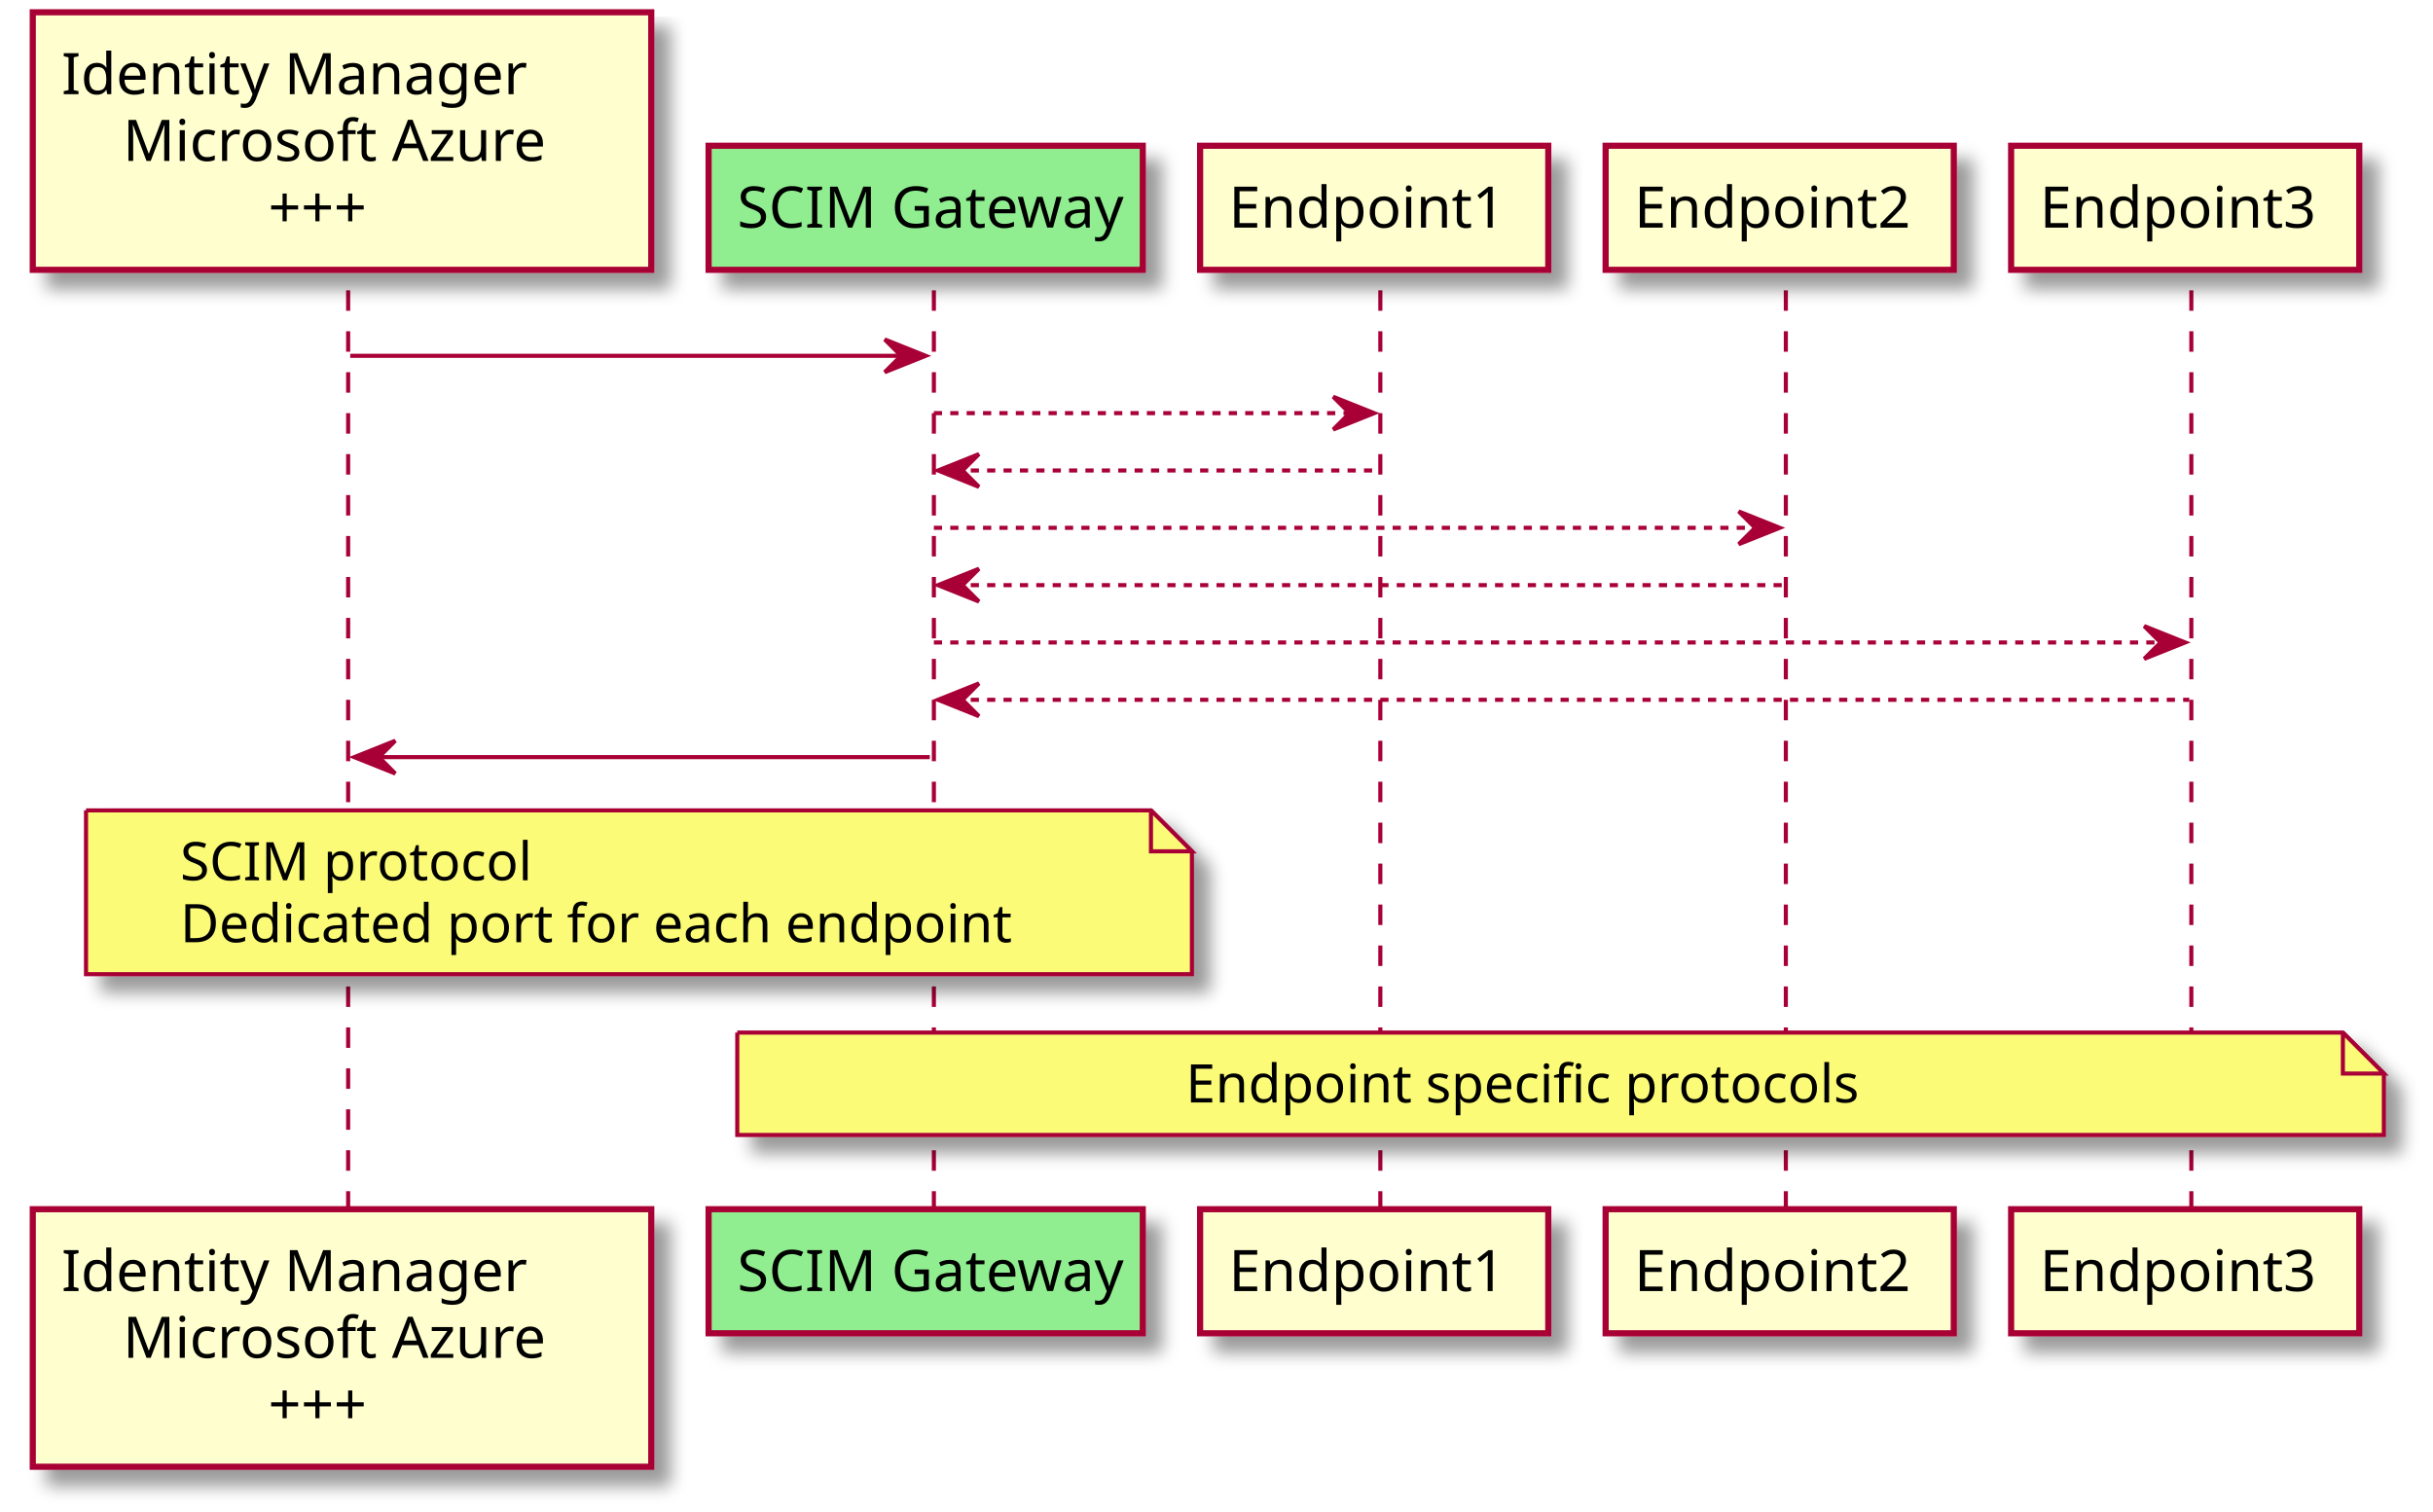
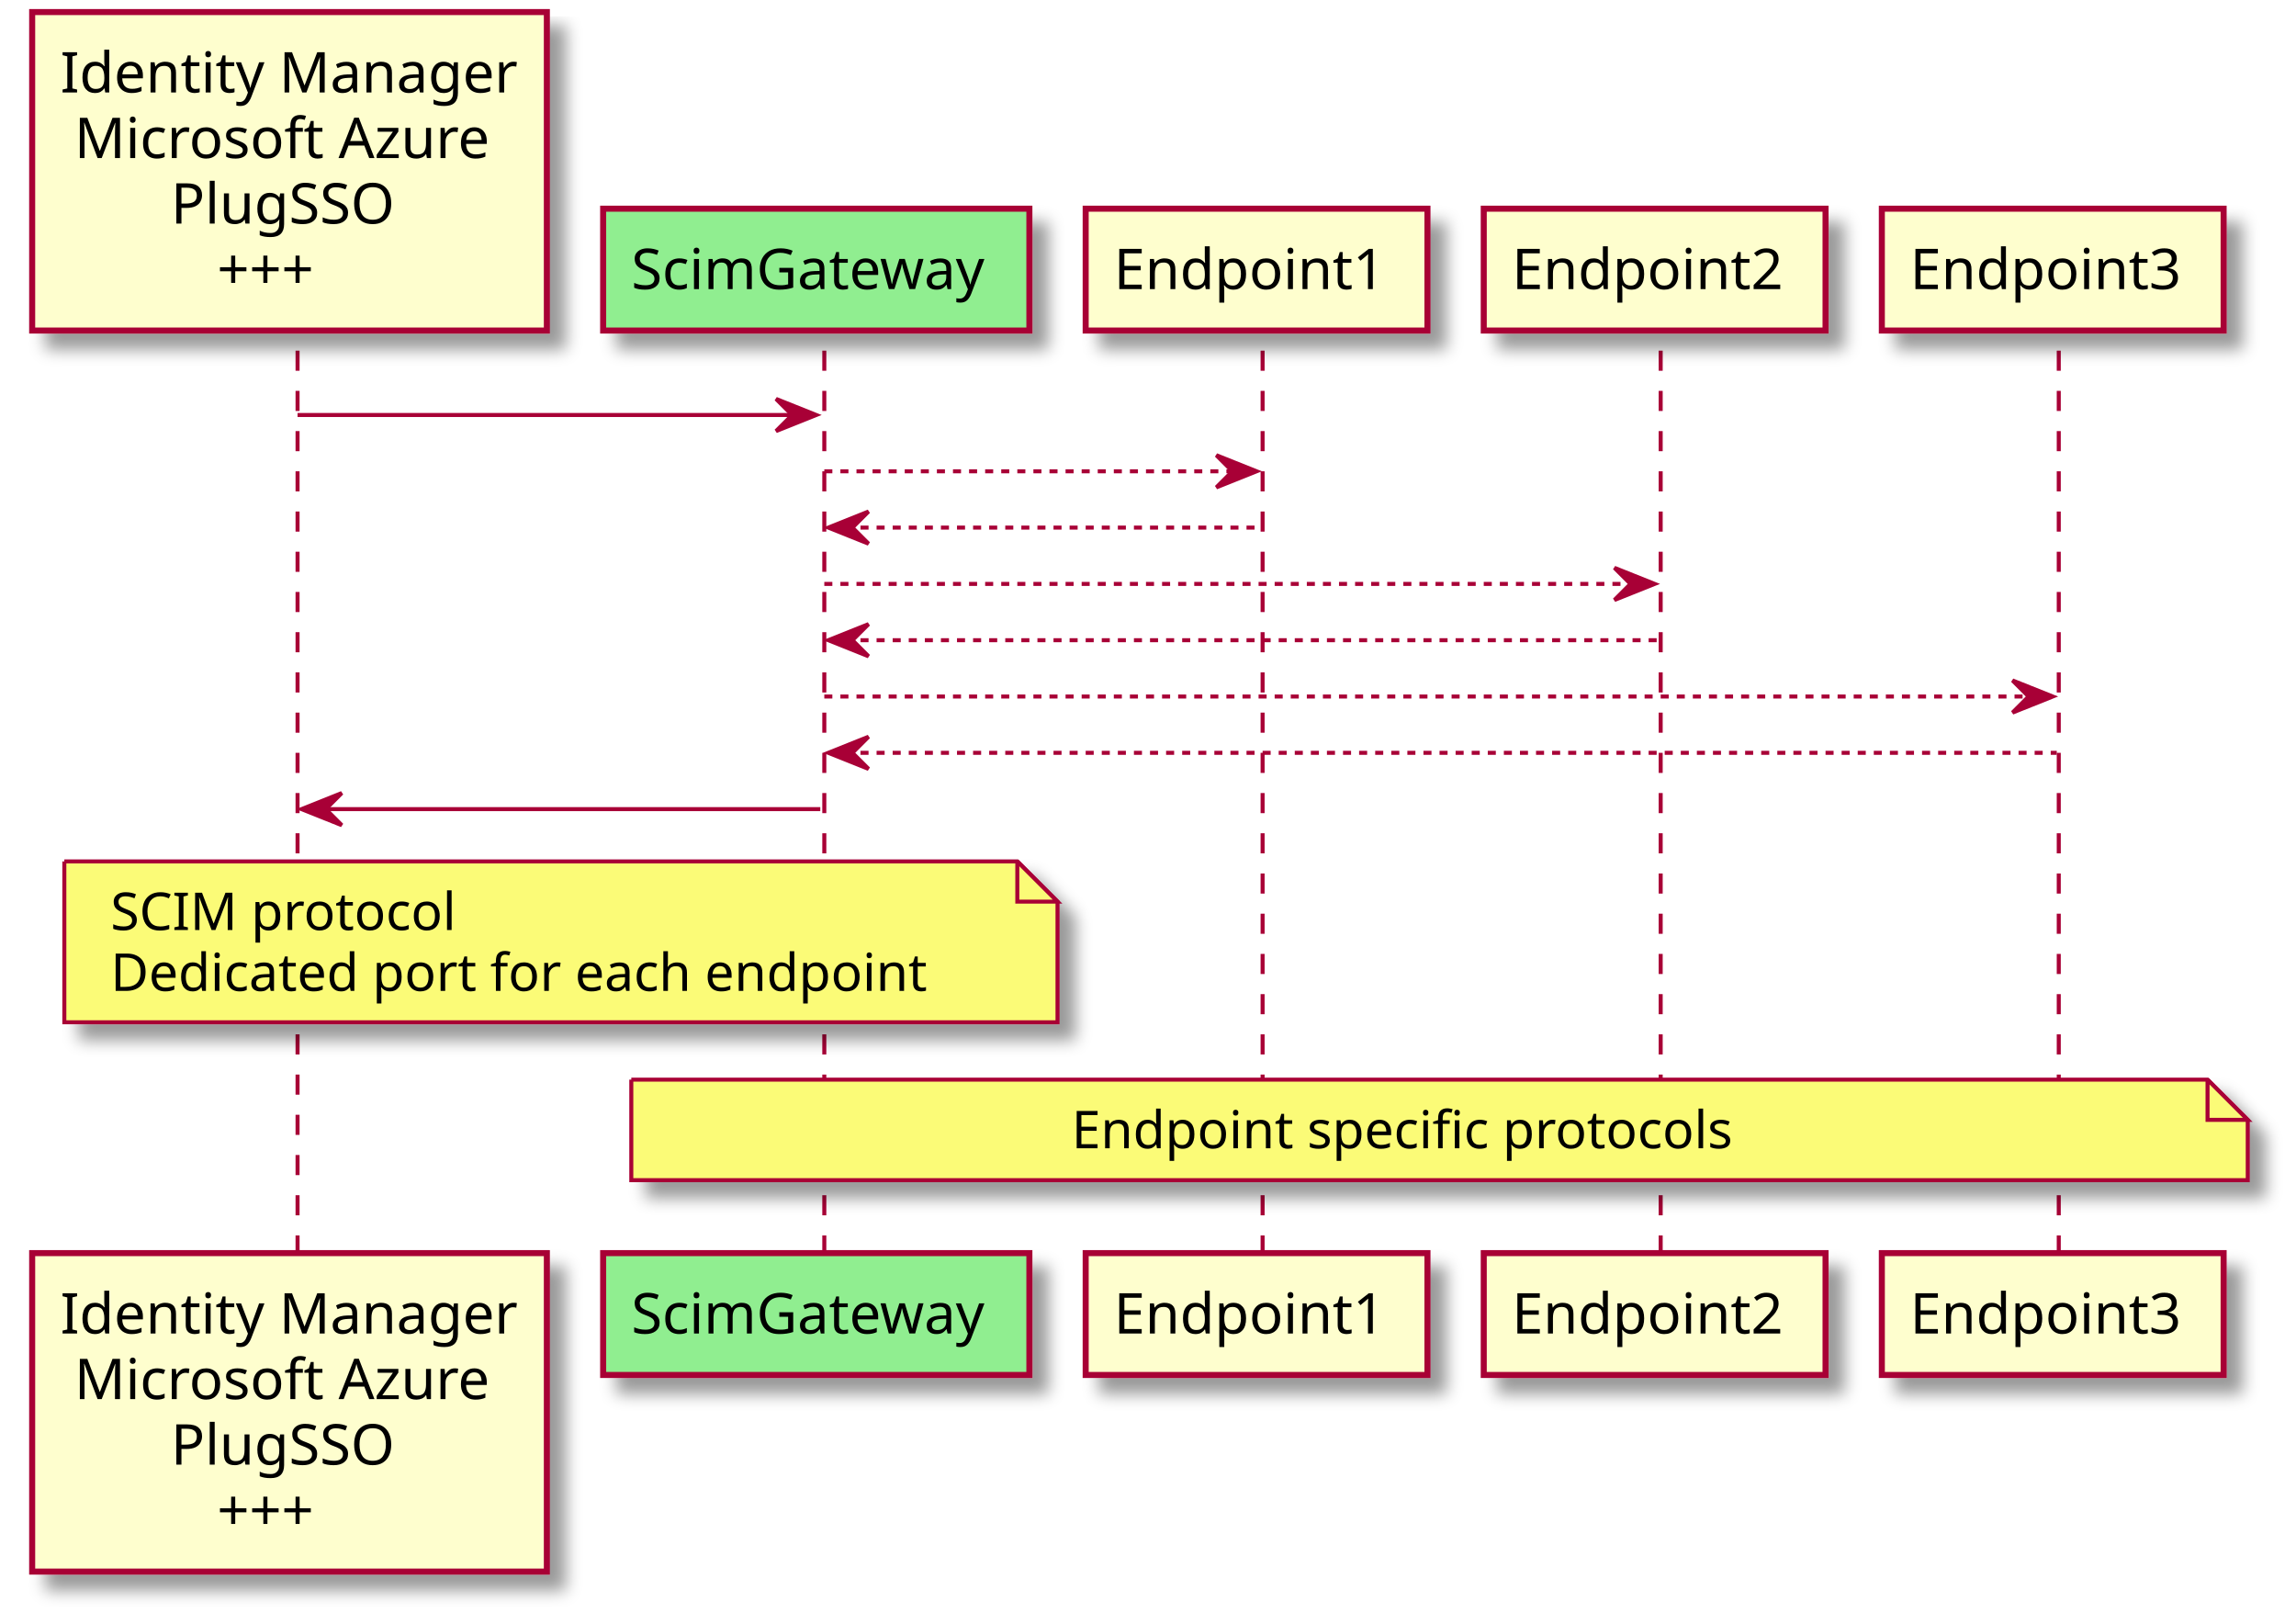
- <svg xmlns="http://www.w3.org/2000/svg" contentScriptType="application/ecmascript" contentStyleType="text/css" height="369px" preserveAspectRatio="none" style="width:594px;height:369px;" version="1.1" viewBox="0 0 594 369" width="594px" zoomAndPan="magnify">
+ <svg xmlns="http://www.w3.org/2000/svg" contentScriptType="application/ecmascript" contentStyleType="text/css" height="401px" preserveAspectRatio="none" style="width:571px;height:401px;" version="1.1" viewBox="0 0 571 401" width="571px" zoomAndPan="magnify">
  <defs>
-     <filter height="300%" id="f1ka0zupirans4" width="300%" x="-1" y="-1">
+     <filter height="300%" id="faq59brm9aqr1" width="300%" x="-1" y="-1">
      <feGaussianBlur result="blurOut" stdDeviation="2.0" />
      <feColorMatrix in="blurOut" result="blurOut2" type="matrix" values="0 0 0 0 0 0 0 0 0 0 0 0 0 0 0 0 0 0 .4 0" />
      <feOffset dx="4.0" dy="4.0" in="blurOut2" result="blurOut3" />
      <feBlend in="SourceGraphic" in2="blurOut3" mode="normal" />
    </filter>
  </defs>
  <g>
-     <line style="stroke: #A80036; stroke-width: 1.0; stroke-dasharray: 5.0,5.0;" x1="85" x2="85" y1="70.891" y2="296.289" />
-     <line style="stroke: #A80036; stroke-width: 1.0; stroke-dasharray: 5.0,5.0;" x1="228" x2="228" y1="70.891" y2="296.289" />
-     <line style="stroke: #A80036; stroke-width: 1.0; stroke-dasharray: 5.0,5.0;" x1="337" x2="337" y1="70.891" y2="296.289" />
-     <line style="stroke: #A80036; stroke-width: 1.0; stroke-dasharray: 5.0,5.0;" x1="436" x2="436" y1="70.891" y2="296.289" />
-     <line style="stroke: #A80036; stroke-width: 1.0; stroke-dasharray: 5.0,5.0;" x1="535" x2="535" y1="70.891" y2="296.289" />
-     <rect fill="#FEFECE" filter="url(#f1ka0zupirans4)" height="62.891" style="stroke: #A80036; stroke-width: 1.5;" width="151" x="8" y="3" />
-     <text fill="#000000" font-family="sans-serif" font-size="14" lengthAdjust="spacingAndGlyphs" textLength="137" x="15" y="22.995">Identity Manager</text>
-     <text fill="#000000" font-family="sans-serif" font-size="14" lengthAdjust="spacingAndGlyphs" textLength="107" x="30" y="39.292">Microsoft Azure</text>
-     <text fill="#000000" font-family="sans-serif" font-size="14" lengthAdjust="spacingAndGlyphs" textLength="36" x="65.5" y="55.589">+++</text>
-     <rect fill="#FEFECE" filter="url(#f1ka0zupirans4)" height="62.891" style="stroke: #A80036; stroke-width: 1.5;" width="151" x="8" y="295.289" />
-     <text fill="#000000" font-family="sans-serif" font-size="14" lengthAdjust="spacingAndGlyphs" textLength="137" x="15" y="315.284">Identity Manager</text>
-     <text fill="#000000" font-family="sans-serif" font-size="14" lengthAdjust="spacingAndGlyphs" textLength="107" x="30" y="331.581">Microsoft Azure</text>
-     <text fill="#000000" font-family="sans-serif" font-size="14" lengthAdjust="spacingAndGlyphs" textLength="36" x="65.5" y="347.878">+++</text>
-     <rect fill="#90EE90" filter="url(#f1ka0zupirans4)" height="30.297" style="stroke: #A80036; stroke-width: 1.5;" width="106" x="173" y="35.594" />
-     <text fill="#000000" font-family="sans-serif" font-size="14" lengthAdjust="spacingAndGlyphs" textLength="92" x="180" y="55.589">SCIM Gateway</text>
-     <rect fill="#90EE90" filter="url(#f1ka0zupirans4)" height="30.297" style="stroke: #A80036; stroke-width: 1.5;" width="106" x="173" y="295.289" />
-     <text fill="#000000" font-family="sans-serif" font-size="14" lengthAdjust="spacingAndGlyphs" textLength="92" x="180" y="315.284">SCIM Gateway</text>
-     <rect fill="#FEFECE" filter="url(#f1ka0zupirans4)" height="30.297" style="stroke: #A80036; stroke-width: 1.5;" width="85" x="293" y="35.594" />
-     <text fill="#000000" font-family="sans-serif" font-size="14" lengthAdjust="spacingAndGlyphs" textLength="71" x="300" y="55.589">Endpoint1</text>
-     <rect fill="#FEFECE" filter="url(#f1ka0zupirans4)" height="30.297" style="stroke: #A80036; stroke-width: 1.5;" width="85" x="293" y="295.289" />
-     <text fill="#000000" font-family="sans-serif" font-size="14" lengthAdjust="spacingAndGlyphs" textLength="71" x="300" y="315.284">Endpoint1</text>
-     <rect fill="#FEFECE" filter="url(#f1ka0zupirans4)" height="30.297" style="stroke: #A80036; stroke-width: 1.5;" width="85" x="392" y="35.594" />
-     <text fill="#000000" font-family="sans-serif" font-size="14" lengthAdjust="spacingAndGlyphs" textLength="71" x="399" y="55.589">Endpoint2</text>
-     <rect fill="#FEFECE" filter="url(#f1ka0zupirans4)" height="30.297" style="stroke: #A80036; stroke-width: 1.5;" width="85" x="392" y="295.289" />
-     <text fill="#000000" font-family="sans-serif" font-size="14" lengthAdjust="spacingAndGlyphs" textLength="71" x="399" y="315.284">Endpoint2</text>
-     <rect fill="#FEFECE" filter="url(#f1ka0zupirans4)" height="30.297" style="stroke: #A80036; stroke-width: 1.5;" width="85" x="491" y="35.594" />
-     <text fill="#000000" font-family="sans-serif" font-size="14" lengthAdjust="spacingAndGlyphs" textLength="71" x="498" y="55.589">Endpoint3</text>
-     <rect fill="#FEFECE" filter="url(#f1ka0zupirans4)" height="30.297" style="stroke: #A80036; stroke-width: 1.5;" width="85" x="491" y="295.289" />
-     <text fill="#000000" font-family="sans-serif" font-size="14" lengthAdjust="spacingAndGlyphs" textLength="71" x="498" y="315.284">Endpoint3</text>
-     <polygon fill="#A80036" points="216,82.891,226,86.891,216,90.891,220,86.891" style="stroke: #A80036; stroke-width: 1.0;" />
-     <line style="stroke: #A80036; stroke-width: 1.0;" x1="85.5" x2="222" y1="86.891" y2="86.891" />
-     <polygon fill="#A80036" points="325.5,96.891,335.5,100.891,325.5,104.891,329.5,100.891" style="stroke: #A80036; stroke-width: 1.0;" />
-     <line style="stroke: #A80036; stroke-width: 1.0; stroke-dasharray: 2.0,2.0;" x1="228" x2="331.5" y1="100.891" y2="100.891" />
-     <polygon fill="#A80036" points="239,110.891,229,114.891,239,118.891,235,114.891" style="stroke: #A80036; stroke-width: 1.0;" />
-     <line style="stroke: #A80036; stroke-width: 1.0; stroke-dasharray: 2.0,2.0;" x1="233" x2="336.5" y1="114.891" y2="114.891" />
-     <polygon fill="#A80036" points="424.5,124.891,434.5,128.891,424.5,132.891,428.5,128.891" style="stroke: #A80036; stroke-width: 1.0;" />
-     <line style="stroke: #A80036; stroke-width: 1.0; stroke-dasharray: 2.0,2.0;" x1="228" x2="430.5" y1="128.891" y2="128.891" />
-     <polygon fill="#A80036" points="239,138.891,229,142.891,239,146.891,235,142.891" style="stroke: #A80036; stroke-width: 1.0;" />
-     <line style="stroke: #A80036; stroke-width: 1.0; stroke-dasharray: 2.0,2.0;" x1="233" x2="435.5" y1="142.891" y2="142.891" />
-     <polygon fill="#A80036" points="523.5,152.891,533.5,156.891,523.5,160.891,527.5,156.891" style="stroke: #A80036; stroke-width: 1.0;" />
-     <line style="stroke: #A80036; stroke-width: 1.0; stroke-dasharray: 2.0,2.0;" x1="228" x2="529.5" y1="156.891" y2="156.891" />
-     <polygon fill="#A80036" points="239,166.891,229,170.891,239,174.891,235,170.891" style="stroke: #A80036; stroke-width: 1.0;" />
-     <line style="stroke: #A80036; stroke-width: 1.0; stroke-dasharray: 2.0,2.0;" x1="233" x2="534.5" y1="170.891" y2="170.891" />
-     <polygon fill="#A80036" points="96.5,180.891,86.5,184.891,96.5,188.891,92.5,184.891" style="stroke: #A80036; stroke-width: 1.0;" />
-     <line style="stroke: #A80036; stroke-width: 1.0;" x1="90.5" x2="227" y1="184.891" y2="184.891" />
-     <path d="M21,197.891 L21,237.891 L291,237.891 L291,207.891 L281,197.891 L21,197.891 " fill="#FBFB77" filter="url(#f1ka0zupirans4)" style="stroke: #A80036; stroke-width: 1.0;" />
-     <path d="M281,197.891 L281,207.891 L291,207.891 L281,197.891 " fill="#FBFB77" style="stroke: #A80036; stroke-width: 1.0;" />
-     <text fill="#000000" font-family="sans-serif" font-size="13" lengthAdjust="spacingAndGlyphs" textLength="88" x="44" y="214.958">SCIM protocol</text>
-     <text fill="#000000" font-family="sans-serif" font-size="13" lengthAdjust="spacingAndGlyphs" textLength="211" x="44" y="230.09">Dedicated port for each endpoint</text>
-     <path d="M180,252.156 L180,277.156 L582,277.156 L582,262.156 L572,252.156 L180,252.156 " fill="#FBFB77" filter="url(#f1ka0zupirans4)" style="stroke: #A80036; stroke-width: 1.0;" />
-     <path d="M572,252.156 L572,262.156 L582,262.156 L572,252.156 " fill="#FBFB77" style="stroke: #A80036; stroke-width: 1.0;" />
-     <text fill="#000000" font-family="sans-serif" font-size="13" lengthAdjust="spacingAndGlyphs" textLength="170" x="289.5" y="269.223">Endpoint specific protocols</text>
+     <line style="stroke: #A80036; stroke-width: 1.0; stroke-dasharray: 5.0,5.0;" x1="74" x2="74" y1="87.188" y2="312.586" />
+     <line style="stroke: #A80036; stroke-width: 1.0; stroke-dasharray: 5.0,5.0;" x1="205" x2="205" y1="87.188" y2="312.586" />
+     <line style="stroke: #A80036; stroke-width: 1.0; stroke-dasharray: 5.0,5.0;" x1="314" x2="314" y1="87.188" y2="312.586" />
+     <line style="stroke: #A80036; stroke-width: 1.0; stroke-dasharray: 5.0,5.0;" x1="413" x2="413" y1="87.188" y2="312.586" />
+     <line style="stroke: #A80036; stroke-width: 1.0; stroke-dasharray: 5.0,5.0;" x1="512" x2="512" y1="87.188" y2="312.586" />
+     <rect fill="#FEFECE" filter="url(#faq59brm9aqr1)" height="79.188" style="stroke: #A80036; stroke-width: 1.5;" width="128" x="8" y="3" />
+     <text fill="#000000" font-family="sans-serif" font-size="14" lengthAdjust="spacingAndGlyphs" textLength="114" x="15" y="22.995">Identity Manager</text>
+     <text fill="#000000" font-family="sans-serif" font-size="14" lengthAdjust="spacingAndGlyphs" textLength="107" x="18.5" y="39.292">Microsoft Azure</text>
+     <text fill="#000000" font-family="sans-serif" font-size="14" lengthAdjust="spacingAndGlyphs" textLength="59" x="42.5" y="55.589">PlugSSO</text>
+     <text fill="#000000" font-family="sans-serif" font-size="14" lengthAdjust="spacingAndGlyphs" textLength="36" x="54" y="71.886">+++</text>
+     <rect fill="#FEFECE" filter="url(#faq59brm9aqr1)" height="79.188" style="stroke: #A80036; stroke-width: 1.5;" width="128" x="8" y="311.586" />
+     <text fill="#000000" font-family="sans-serif" font-size="14" lengthAdjust="spacingAndGlyphs" textLength="114" x="15" y="331.581">Identity Manager</text>
+     <text fill="#000000" font-family="sans-serif" font-size="14" lengthAdjust="spacingAndGlyphs" textLength="107" x="18.5" y="347.878">Microsoft Azure</text>
+     <text fill="#000000" font-family="sans-serif" font-size="14" lengthAdjust="spacingAndGlyphs" textLength="59" x="42.5" y="364.175">PlugSSO</text>
+     <text fill="#000000" font-family="sans-serif" font-size="14" lengthAdjust="spacingAndGlyphs" textLength="36" x="54" y="380.472">+++</text>
+     <rect fill="#90EE90" filter="url(#faq59brm9aqr1)" height="30.297" style="stroke: #A80036; stroke-width: 1.5;" width="106" x="150" y="51.891" />
+     <text fill="#000000" font-family="sans-serif" font-size="14" lengthAdjust="spacingAndGlyphs" textLength="92" x="157" y="71.886">ScimGateway</text>
+     <rect fill="#90EE90" filter="url(#faq59brm9aqr1)" height="30.297" style="stroke: #A80036; stroke-width: 1.5;" width="106" x="150" y="311.586" />
+     <text fill="#000000" font-family="sans-serif" font-size="14" lengthAdjust="spacingAndGlyphs" textLength="92" x="157" y="331.581">ScimGateway</text>
+     <rect fill="#FEFECE" filter="url(#faq59brm9aqr1)" height="30.297" style="stroke: #A80036; stroke-width: 1.5;" width="85" x="270" y="51.891" />
+     <text fill="#000000" font-family="sans-serif" font-size="14" lengthAdjust="spacingAndGlyphs" textLength="71" x="277" y="71.886">Endpoint1</text>
+     <rect fill="#FEFECE" filter="url(#faq59brm9aqr1)" height="30.297" style="stroke: #A80036; stroke-width: 1.5;" width="85" x="270" y="311.586" />
+     <text fill="#000000" font-family="sans-serif" font-size="14" lengthAdjust="spacingAndGlyphs" textLength="71" x="277" y="331.581">Endpoint1</text>
+     <rect fill="#FEFECE" filter="url(#faq59brm9aqr1)" height="30.297" style="stroke: #A80036; stroke-width: 1.5;" width="85" x="369" y="51.891" />
+     <text fill="#000000" font-family="sans-serif" font-size="14" lengthAdjust="spacingAndGlyphs" textLength="71" x="376" y="71.886">Endpoint2</text>
+     <rect fill="#FEFECE" filter="url(#faq59brm9aqr1)" height="30.297" style="stroke: #A80036; stroke-width: 1.5;" width="85" x="369" y="311.586" />
+     <text fill="#000000" font-family="sans-serif" font-size="14" lengthAdjust="spacingAndGlyphs" textLength="71" x="376" y="331.581">Endpoint2</text>
+     <rect fill="#FEFECE" filter="url(#faq59brm9aqr1)" height="30.297" style="stroke: #A80036; stroke-width: 1.5;" width="85" x="468" y="51.891" />
+     <text fill="#000000" font-family="sans-serif" font-size="14" lengthAdjust="spacingAndGlyphs" textLength="71" x="475" y="71.886">Endpoint3</text>
+     <rect fill="#FEFECE" filter="url(#faq59brm9aqr1)" height="30.297" style="stroke: #A80036; stroke-width: 1.5;" width="85" x="468" y="311.586" />
+     <text fill="#000000" font-family="sans-serif" font-size="14" lengthAdjust="spacingAndGlyphs" textLength="71" x="475" y="331.581">Endpoint3</text>
+     <polygon fill="#A80036" points="193,99.188,203,103.188,193,107.188,197,103.188" style="stroke: #A80036; stroke-width: 1.0;" />
+     <line style="stroke: #A80036; stroke-width: 1.0;" x1="74" x2="199" y1="103.188" y2="103.188" />
+     <polygon fill="#A80036" points="302.5,113.188,312.5,117.188,302.5,121.188,306.5,117.188" style="stroke: #A80036; stroke-width: 1.0;" />
+     <line style="stroke: #A80036; stroke-width: 1.0; stroke-dasharray: 2.0,2.0;" x1="205" x2="308.5" y1="117.188" y2="117.188" />
+     <polygon fill="#A80036" points="216,127.188,206,131.188,216,135.188,212,131.188" style="stroke: #A80036; stroke-width: 1.0;" />
+     <line style="stroke: #A80036; stroke-width: 1.0; stroke-dasharray: 2.0,2.0;" x1="210" x2="313.5" y1="131.188" y2="131.188" />
+     <polygon fill="#A80036" points="401.5,141.188,411.5,145.188,401.5,149.188,405.5,145.188" style="stroke: #A80036; stroke-width: 1.0;" />
+     <line style="stroke: #A80036; stroke-width: 1.0; stroke-dasharray: 2.0,2.0;" x1="205" x2="407.5" y1="145.188" y2="145.188" />
+     <polygon fill="#A80036" points="216,155.188,206,159.188,216,163.188,212,159.188" style="stroke: #A80036; stroke-width: 1.0;" />
+     <line style="stroke: #A80036; stroke-width: 1.0; stroke-dasharray: 2.0,2.0;" x1="210" x2="412.5" y1="159.188" y2="159.188" />
+     <polygon fill="#A80036" points="500.5,169.188,510.5,173.188,500.5,177.188,504.5,173.188" style="stroke: #A80036; stroke-width: 1.0;" />
+     <line style="stroke: #A80036; stroke-width: 1.0; stroke-dasharray: 2.0,2.0;" x1="205" x2="506.5" y1="173.188" y2="173.188" />
+     <polygon fill="#A80036" points="216,183.188,206,187.188,216,191.188,212,187.188" style="stroke: #A80036; stroke-width: 1.0;" />
+     <line style="stroke: #A80036; stroke-width: 1.0; stroke-dasharray: 2.0,2.0;" x1="210" x2="511.5" y1="187.188" y2="187.188" />
+     <polygon fill="#A80036" points="85,197.188,75,201.188,85,205.188,81,201.188" style="stroke: #A80036; stroke-width: 1.0;" />
+     <line style="stroke: #A80036; stroke-width: 1.0;" x1="79" x2="204" y1="201.188" y2="201.188" />
+     <path d="M16,214.188 L16,254.188 L263,254.188 L263,224.188 L253,214.188 L16,214.188 " fill="#FBFB77" filter="url(#faq59brm9aqr1)" style="stroke: #A80036; stroke-width: 1.0;" />
+     <path d="M253,214.188 L253,224.188 L263,224.188 L253,214.188 " fill="#FBFB77" style="stroke: #A80036; stroke-width: 1.0;" />
+     <text fill="#000000" font-family="sans-serif" font-size="13" lengthAdjust="spacingAndGlyphs" textLength="88" x="27.5" y="231.254">SCIM protocol</text>
+     <text fill="#000000" font-family="sans-serif" font-size="13" lengthAdjust="spacingAndGlyphs" textLength="211" x="27.5" y="246.387">Dedicated port for each endpoint</text>
+     <path d="M157,268.453 L157,293.453 L559,293.453 L559,278.453 L549,268.453 L157,268.453 " fill="#FBFB77" filter="url(#faq59brm9aqr1)" style="stroke: #A80036; stroke-width: 1.0;" />
+     <path d="M549,268.453 L549,278.453 L559,278.453 L549,268.453 " fill="#FBFB77" style="stroke: #A80036; stroke-width: 1.0;" />
+     <text fill="#000000" font-family="sans-serif" font-size="13" lengthAdjust="spacingAndGlyphs" textLength="170" x="266.5" y="285.52">Endpoint specific protocols</text>
  </g>
</svg>
